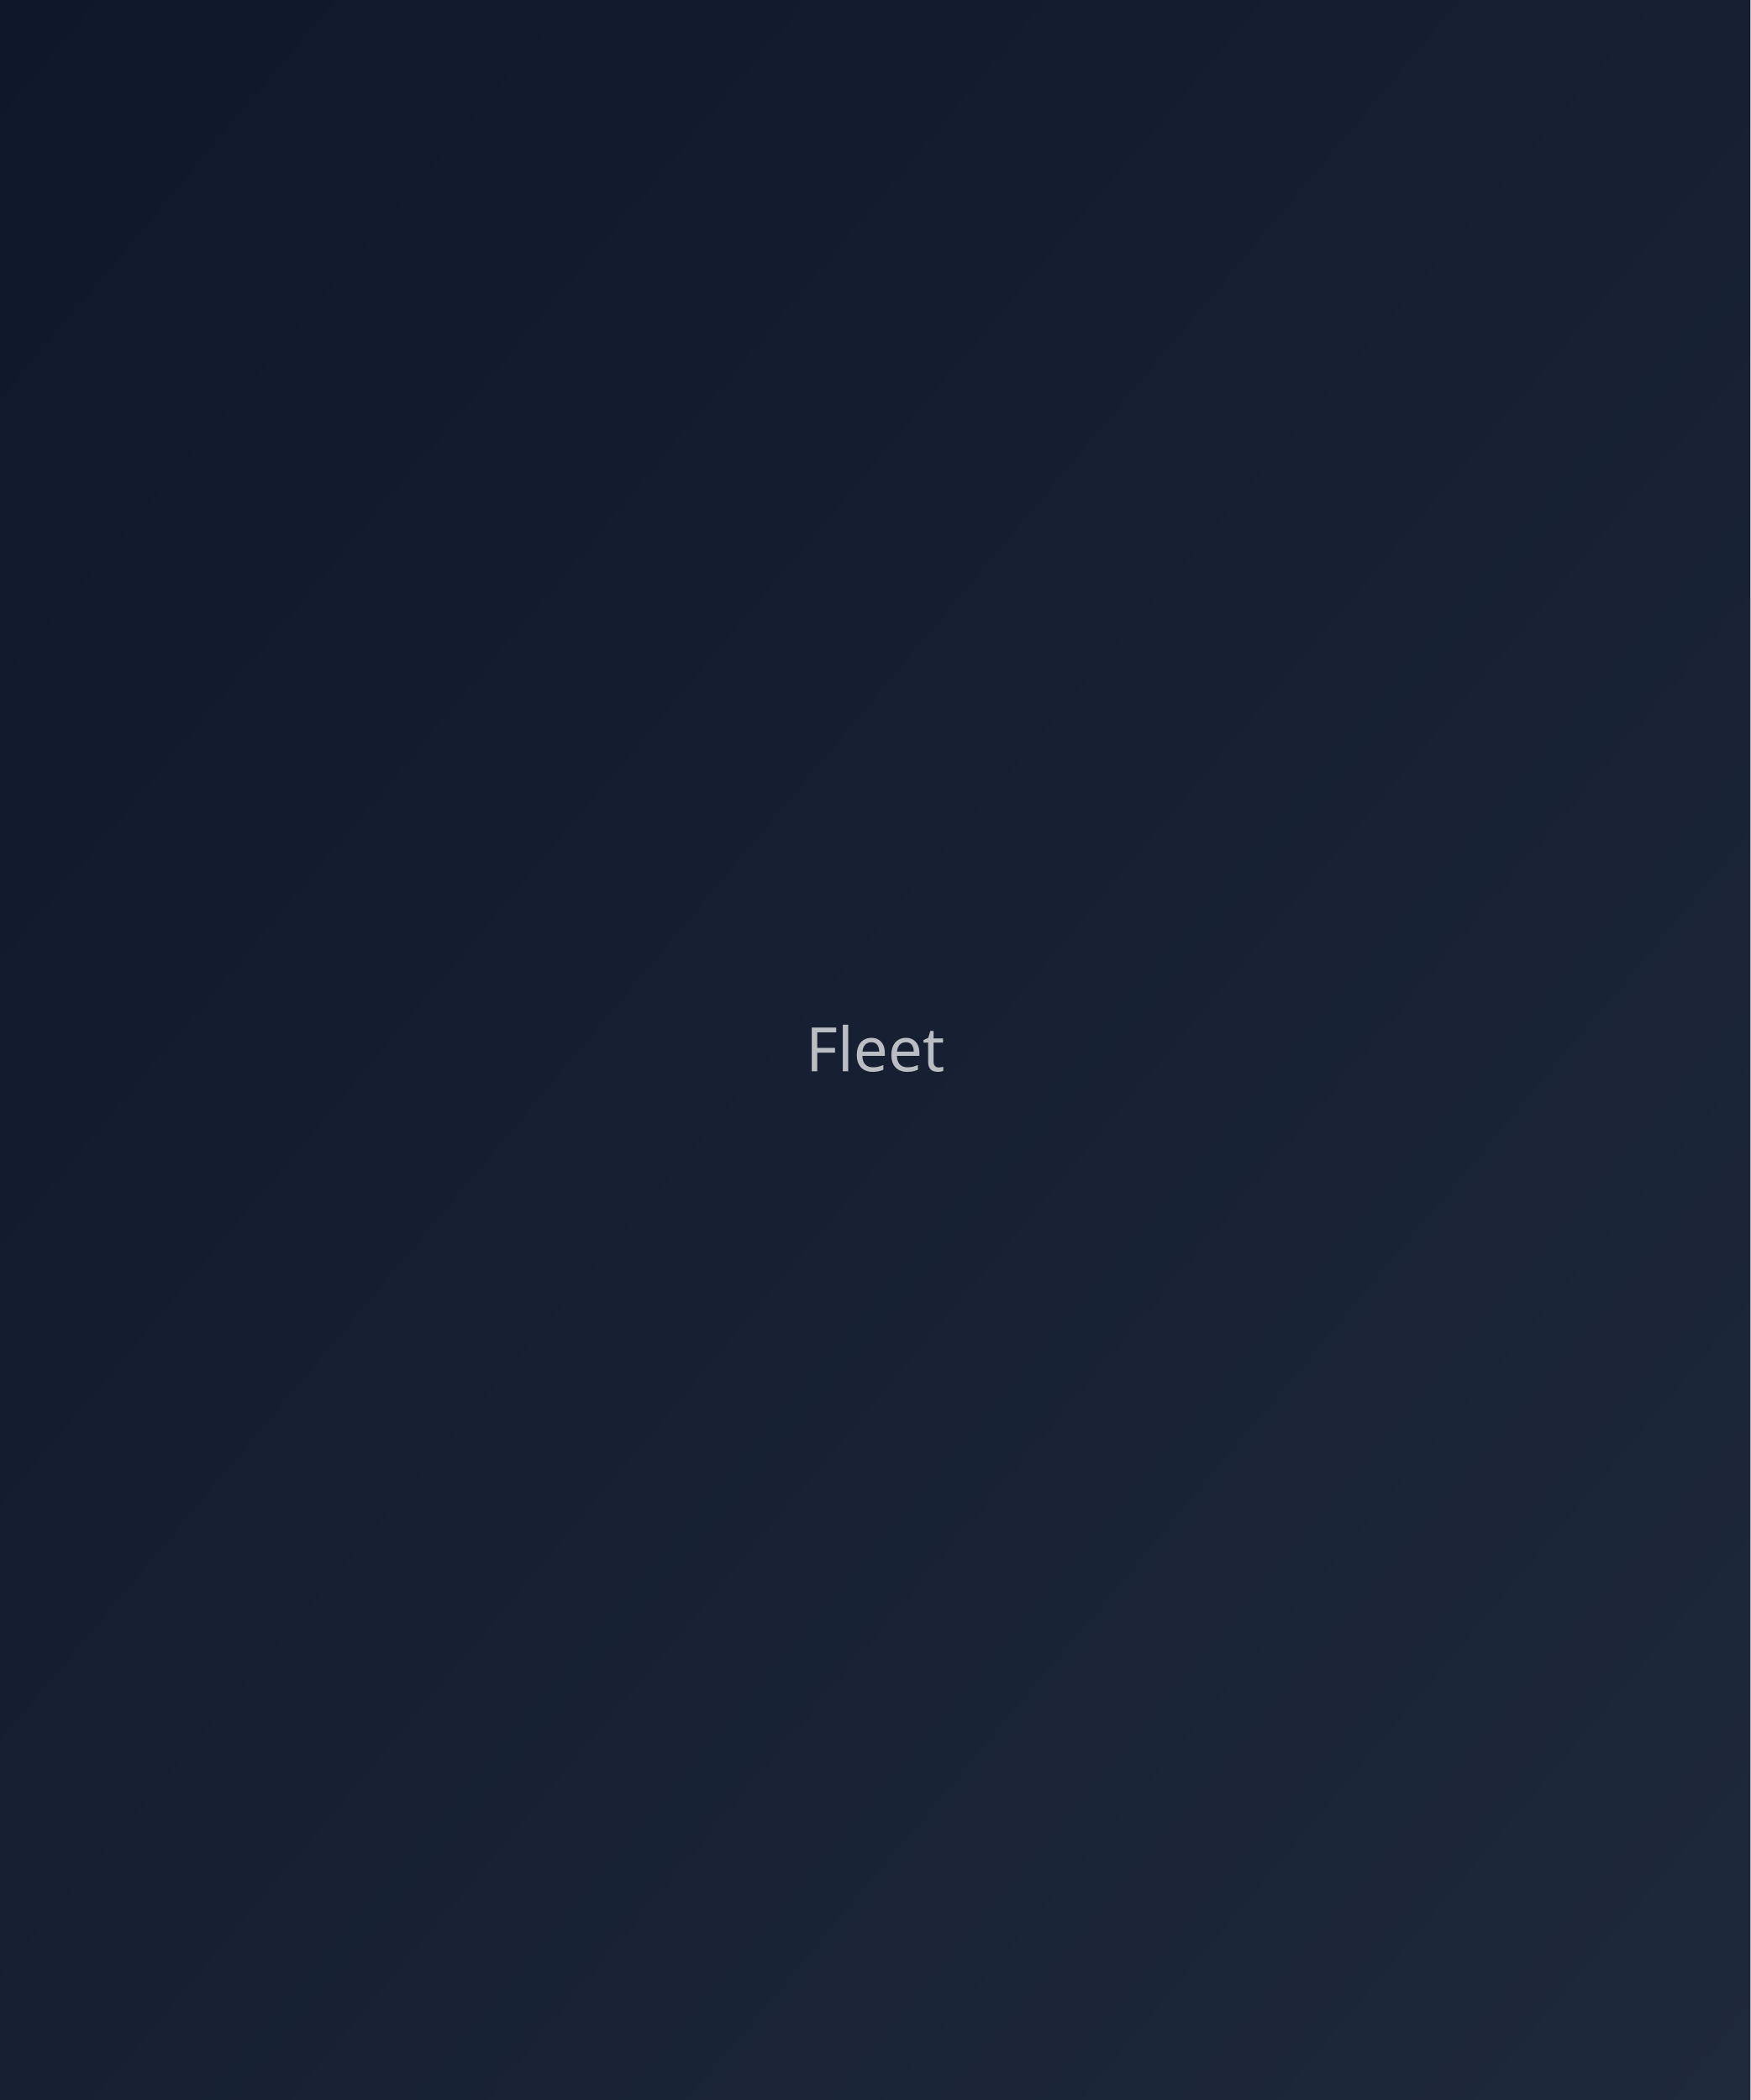
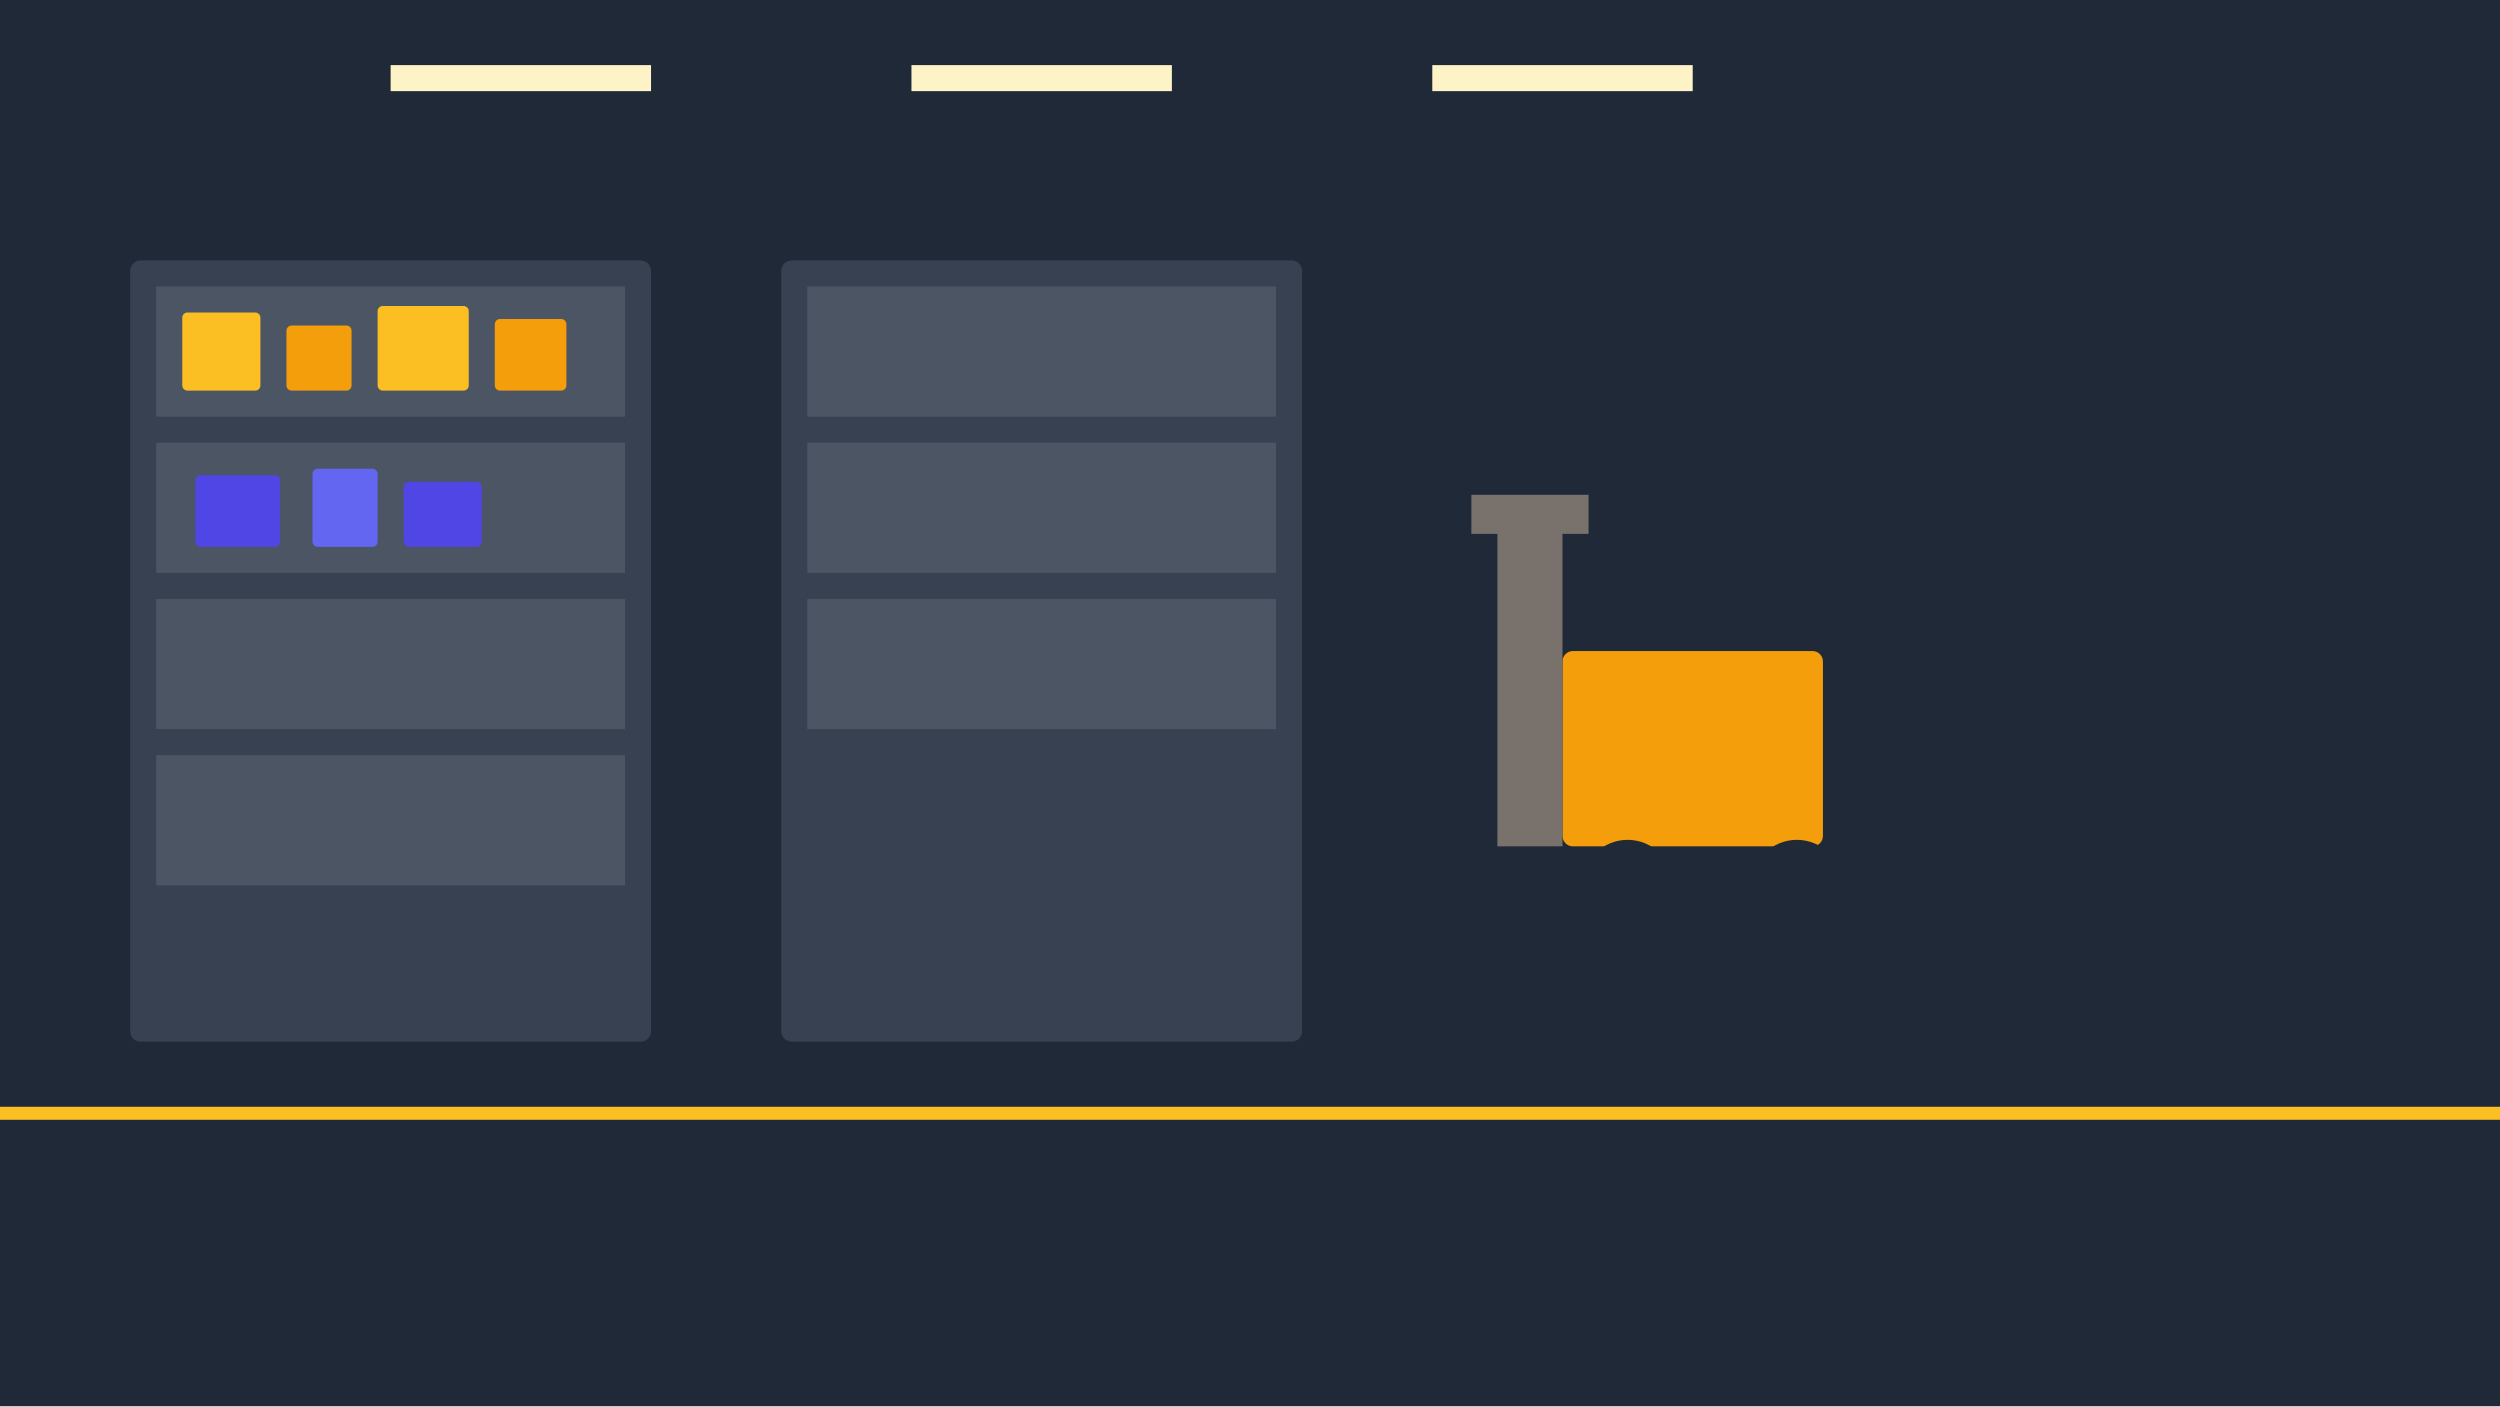
- <svg xmlns="http://www.w3.org/2000/svg" viewBox="0 0 800 960" width="800" height="960">
-   <defs>
-     <linearGradient id="g" x1="0%" y1="0%" x2="100%" y2="100%">
-       <stop offset="0%" style="stop-color:#0f172a" />
-       <stop offset="100%" style="stop-color:#1e293b" />
-     </linearGradient>
-   </defs>
-   <rect width="800" height="960" fill="url(#g)" />
-   <text x="400" y="480" font-family="system-ui,sans-serif" font-size="28" fill="rgba(255,255,255,0.7)" text-anchor="middle" dominant-baseline="middle">Fleet</text>
+ <svg xmlns="http://www.w3.org/2000/svg" viewBox="0 0 1920 1080">
+   <rect width="1920" height="1080" fill="#1f2937" />
+   <rect x="100" y="200" width="400" height="600" fill="#374151" rx="8" />
+   <rect x="120" y="220" width="360" height="100" fill="#4b5563" />
+   <rect x="120" y="340" width="360" height="100" fill="#4b5563" />
+   <rect x="120" y="460" width="360" height="100" fill="#4b5563" />
+   <rect x="120" y="580" width="360" height="100" fill="#4b5563" />
+   <rect x="140" y="240" width="60" height="60" fill="#fbbf24" rx="4" />
+   <rect x="220" y="250" width="50" height="50" fill="#f59e0b" rx="4" />
+   <rect x="290" y="235" width="70" height="65" fill="#fbbf24" rx="4" />
+   <rect x="380" y="245" width="55" height="55" fill="#f59e0b" rx="4" />
+   <rect x="150" y="365" width="65" height="55" fill="#4f46e5" rx="4" />
+   <rect x="240" y="360" width="50" height="60" fill="#6366f1" rx="4" />
+   <rect x="310" y="370" width="60" height="50" fill="#4f46e5" rx="4" />
+   <rect x="600" y="200" width="400" height="600" fill="#374151" rx="8" />
+   <rect x="620" y="220" width="360" height="100" fill="#4b5563" />
+   <rect x="620" y="340" width="360" height="100" fill="#4b5563" />
+   <rect x="620" y="460" width="360" height="100" fill="#4b5563" />
+   <rect x="1200" y="500" width="200" height="150" fill="#f59e0b" rx="8" />
+   <rect x="1150" y="400" width="50" height="250" fill="#78716c" />
+   <rect x="1130" y="380" width="90" height="30" fill="#78716c" />
+   <circle cx="1250" cy="680" r="35" fill="#1f2937" />
+   <circle cx="1380" cy="680" r="35" fill="#1f2937" />
+   <rect x="300" y="50" width="200" height="20" fill="#fef3c7" />
+   <rect x="700" y="50" width="200" height="20" fill="#fef3c7" />
+   <rect x="1100" y="50" width="200" height="20" fill="#fef3c7" />
+   <rect x="0" y="850" width="1920" height="10" fill="#fbbf24" />
</svg>
